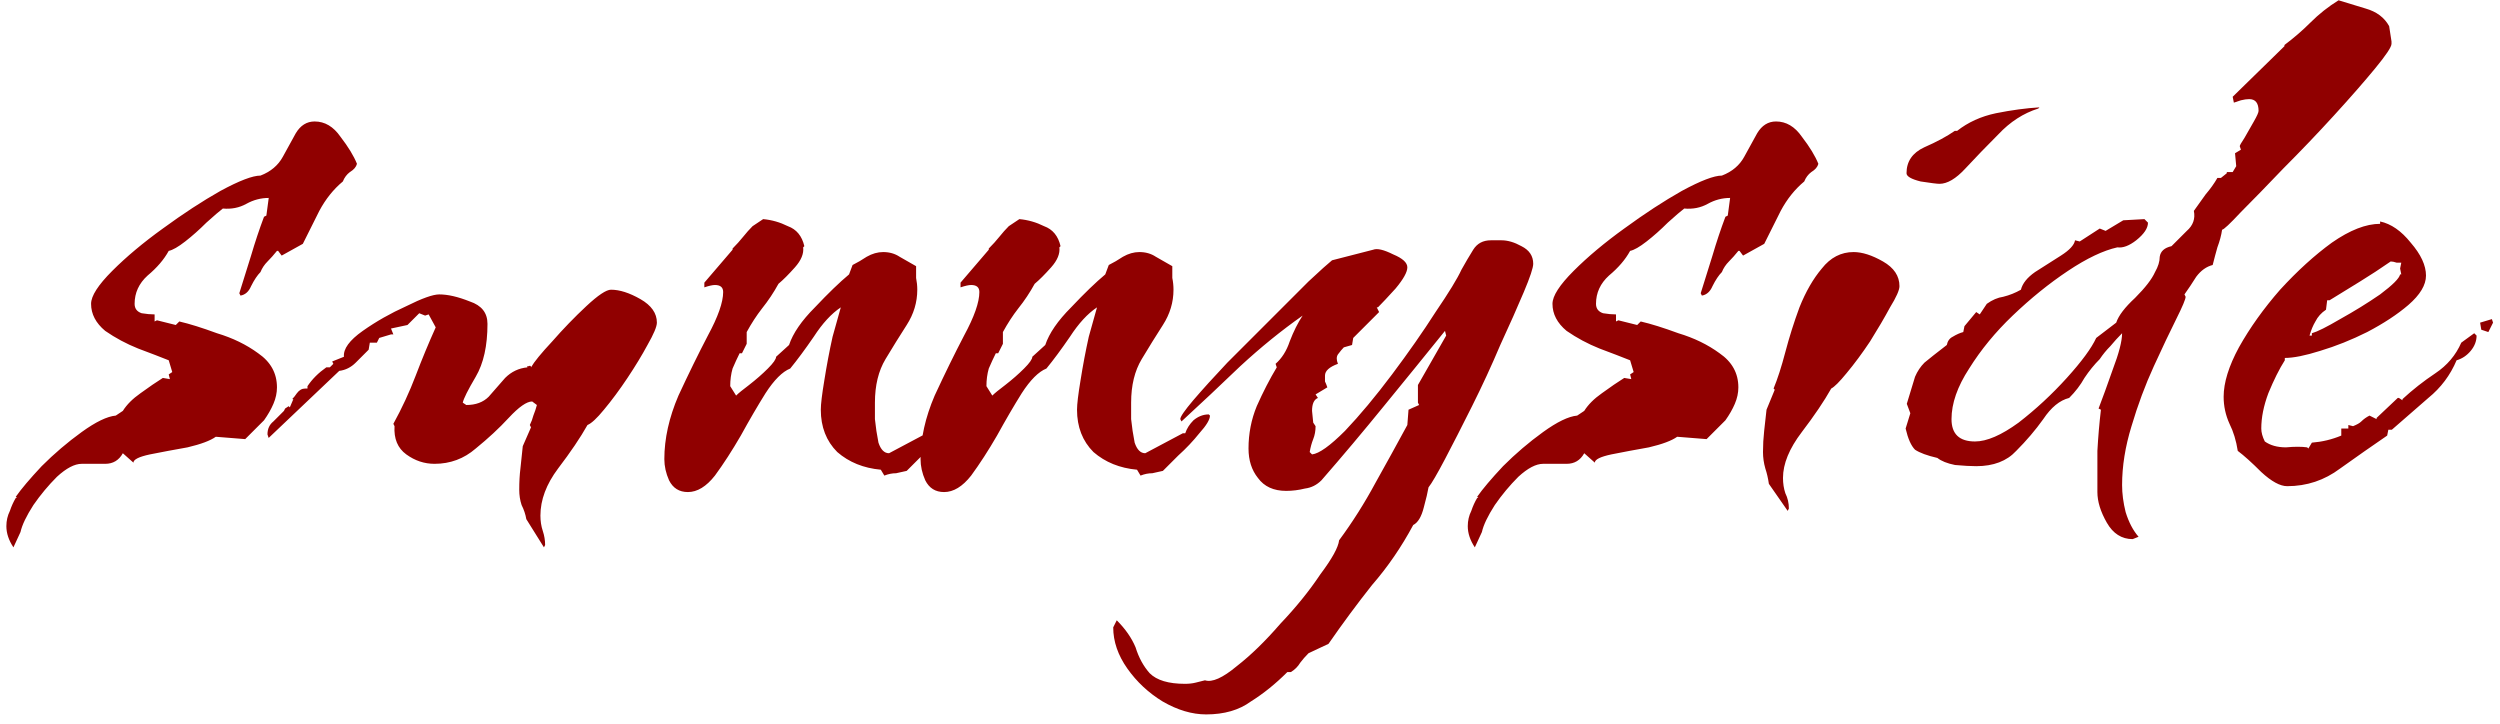
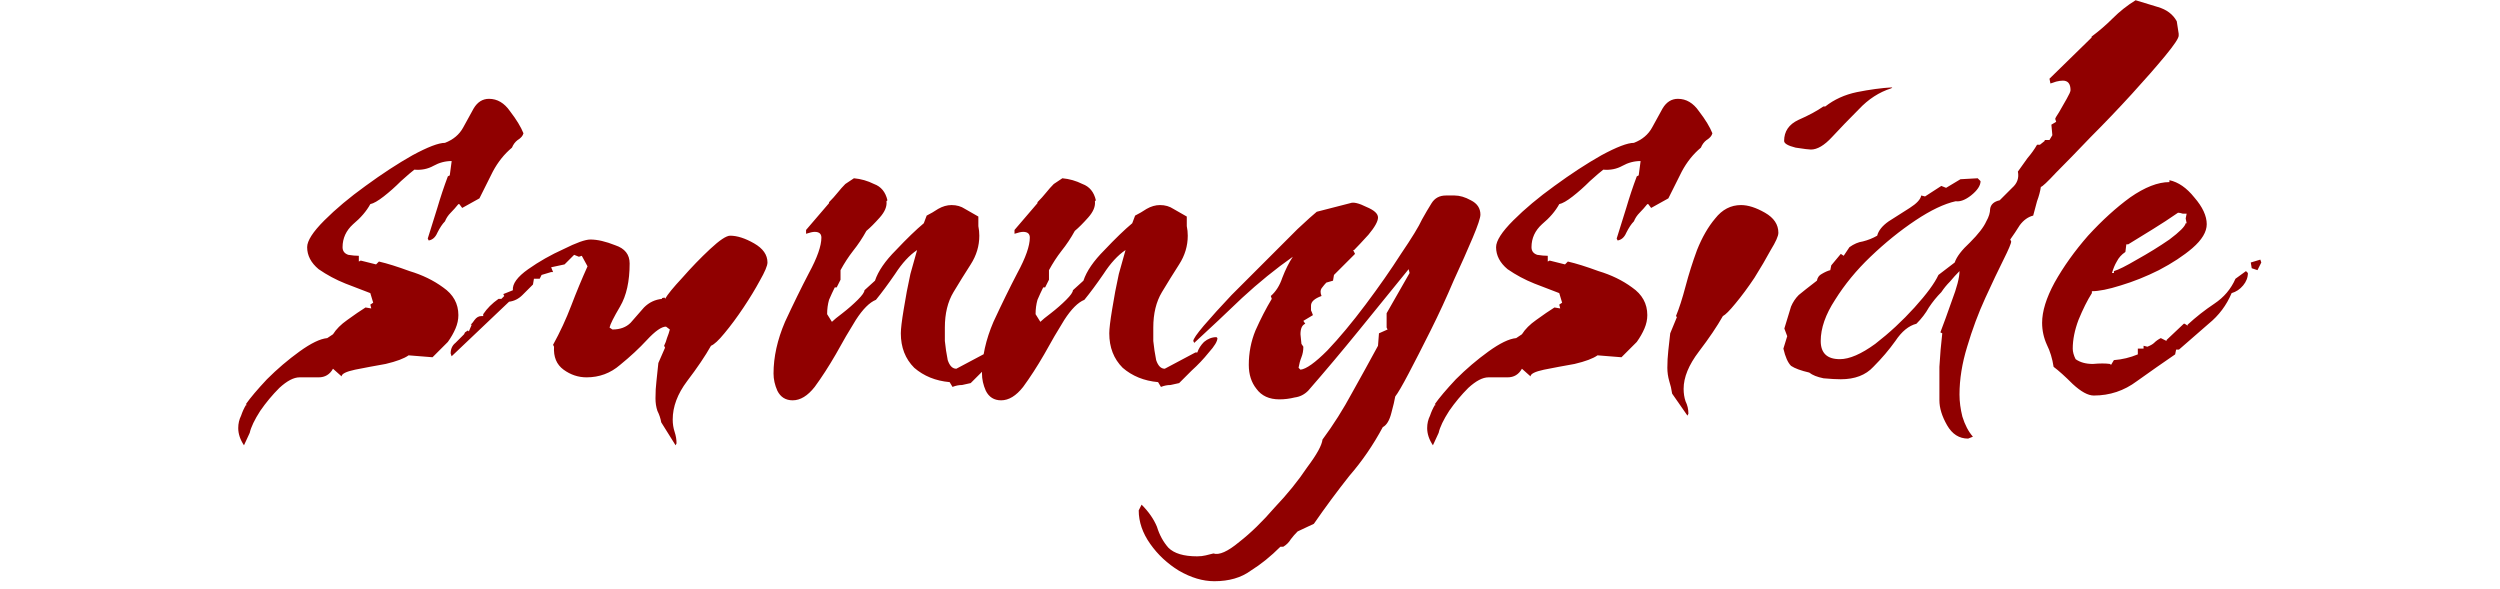
- <svg xmlns="http://www.w3.org/2000/svg" width="204" height="59" viewBox="0 0 204 59" fill="none">
+ <svg xmlns="http://www.w3.org/2000/svg" width="170" height="40" viewBox="0 0 204 59" fill="none">
  <path d="M1.096 44.664C0.712 44.088 0.52 43.512 0.52 42.936C0.52 42.488 0.616 42.072 0.808 41.688C0.936 41.304 1.096 40.952 1.288 40.632H1.384L1.288 40.536C1.736 39.896 2.44 39.064 3.4 38.04C4.424 37.016 5.512 36.088 6.664 35.256C7.816 34.424 8.744 33.976 9.448 33.912L10.024 33.528C10.344 33.016 10.824 32.536 11.464 32.088C12.168 31.576 12.776 31.16 13.288 30.84L13.864 30.936L13.768 30.552L14.056 30.36L13.768 29.4C13.128 29.144 12.296 28.824 11.272 28.44C10.312 28.056 9.416 27.576 8.584 27C7.816 26.36 7.432 25.624 7.432 24.792C7.432 24.152 8.008 23.256 9.16 22.104C10.312 20.952 11.688 19.8 13.288 18.648C14.952 17.432 16.52 16.408 17.992 15.576C19.528 14.744 20.616 14.328 21.256 14.328C22.088 14.008 22.696 13.496 23.08 12.792C23.464 12.088 23.816 11.448 24.136 10.872C24.52 10.232 25.032 9.912 25.672 9.912C26.504 9.912 27.208 10.328 27.784 11.16C28.424 11.992 28.872 12.728 29.128 13.368C29.064 13.624 28.872 13.848 28.552 14.04C28.296 14.232 28.104 14.488 27.976 14.808C27.208 15.448 26.568 16.248 26.056 17.208C25.608 18.104 25.16 19 24.712 19.896L22.984 20.856L22.696 20.472H22.6C22.344 20.792 22.088 21.08 21.832 21.336C21.576 21.592 21.384 21.88 21.256 22.2C21 22.456 20.744 22.84 20.488 23.352C20.296 23.8 20.008 24.056 19.624 24.12L19.528 23.928C19.848 22.904 20.168 21.88 20.488 20.856C20.808 19.768 21.16 18.712 21.544 17.688L21.736 17.592L21.928 16.152C21.288 16.152 20.68 16.312 20.104 16.632C19.528 16.952 18.888 17.08 18.184 17.016C17.928 17.208 17.48 17.592 16.84 18.168C16.264 18.744 15.688 19.256 15.112 19.704C14.536 20.152 14.088 20.408 13.768 20.472C13.384 21.176 12.808 21.848 12.04 22.488C11.336 23.128 10.984 23.896 10.984 24.792C10.984 25.176 11.176 25.432 11.56 25.56C11.944 25.624 12.296 25.656 12.616 25.656V26.232L12.808 26.136L14.344 26.52L14.632 26.232C15.464 26.424 16.488 26.744 17.704 27.192C18.984 27.576 20.104 28.12 21.064 28.824C22.088 29.528 22.6 30.456 22.6 31.608C22.6 32.056 22.504 32.504 22.312 32.952C22.12 33.4 21.864 33.848 21.544 34.296L20.008 35.832L17.608 35.64C17.16 35.96 16.392 36.248 15.304 36.504C14.216 36.696 13.192 36.888 12.232 37.08C11.336 37.272 10.888 37.496 10.888 37.752L10.024 36.984C9.704 37.56 9.224 37.848 8.584 37.848C7.944 37.848 7.304 37.848 6.664 37.848C6.088 37.848 5.416 38.2 4.648 38.904C3.944 39.608 3.304 40.376 2.728 41.208C2.152 42.104 1.8 42.84 1.672 43.416L1.096 44.664ZM44.386 44.664L42.946 42.36C42.882 41.976 42.754 41.592 42.562 41.208C42.434 40.824 42.37 40.408 42.37 39.96C42.37 39.32 42.402 38.744 42.466 38.232C42.53 37.656 42.594 37.048 42.658 36.408L43.33 34.872L43.234 34.68C43.362 34.424 43.458 34.168 43.522 33.912C43.65 33.592 43.746 33.304 43.81 33.048L43.426 32.76C42.978 32.76 42.338 33.208 41.506 34.104C40.738 34.936 39.842 35.768 38.818 36.6C37.858 37.432 36.738 37.848 35.458 37.848C34.626 37.848 33.858 37.592 33.154 37.08C32.45 36.568 32.13 35.8 32.194 34.776L32.098 34.584C32.802 33.304 33.41 31.992 33.922 30.648C34.434 29.304 34.978 27.992 35.554 26.712L34.978 25.656L34.69 25.752L34.21 25.56L33.25 26.52L31.906 26.808L32.098 27.288H31.906L30.946 27.576L30.754 27.96H30.178L30.082 28.536C29.762 28.856 29.41 29.208 29.026 29.592C28.642 29.976 28.194 30.2 27.682 30.264L21.922 35.736L21.826 35.448C21.826 35 21.986 34.648 22.306 34.392C22.626 34.072 22.914 33.784 23.17 33.528L23.266 33.336L23.554 33.144L23.65 33.24L23.938 32.568H23.842C23.97 32.44 24.098 32.28 24.226 32.088C24.418 31.832 24.642 31.704 24.898 31.704H25.09C25.09 31.704 25.09 31.64 25.09 31.512C25.474 30.936 25.986 30.424 26.626 29.976H26.914L27.202 29.688L27.106 29.496L28.066 29.112C28.002 28.472 28.514 27.768 29.602 27C30.69 26.232 31.874 25.56 33.154 24.984C34.434 24.344 35.33 24.024 35.842 24.024C36.546 24.024 37.378 24.216 38.338 24.6C39.298 24.92 39.778 25.528 39.778 26.424C39.778 28.216 39.458 29.656 38.818 30.744C38.178 31.832 37.826 32.536 37.762 32.856L38.05 33.048C38.818 33.048 39.426 32.824 39.874 32.376C40.322 31.864 40.77 31.352 41.218 30.84C41.73 30.328 42.338 30.04 43.042 29.976C42.978 29.912 43.01 29.88 43.138 29.88C43.266 29.816 43.33 29.848 43.33 29.976C43.586 29.528 44.162 28.824 45.058 27.864C45.954 26.84 46.882 25.88 47.842 24.984C48.802 24.088 49.474 23.64 49.858 23.64C50.562 23.64 51.362 23.896 52.258 24.408C53.154 24.92 53.602 25.56 53.602 26.328C53.602 26.648 53.346 27.256 52.834 28.152C52.386 28.984 51.842 29.88 51.202 30.84C50.562 31.8 49.922 32.664 49.282 33.432C48.706 34.136 48.258 34.552 47.938 34.68C47.362 35.704 46.562 36.888 45.538 38.232C44.578 39.512 44.098 40.792 44.098 42.072C44.098 42.52 44.162 42.936 44.29 43.32C44.418 43.704 44.482 44.088 44.482 44.472L44.386 44.664ZM56.13 40.152C55.426 40.152 54.914 39.832 54.594 39.192C54.338 38.616 54.21 38.04 54.21 37.464C54.21 35.8 54.594 34.072 55.362 32.28C56.194 30.488 56.994 28.856 57.762 27.384C58.594 25.848 59.01 24.664 59.01 23.832C59.01 23.448 58.786 23.256 58.338 23.256C58.146 23.256 57.858 23.32 57.474 23.448V23.064L59.778 20.376V20.28C60.098 19.96 60.386 19.64 60.642 19.32C60.898 19 61.154 18.712 61.41 18.456L62.274 17.88C62.978 17.944 63.65 18.136 64.29 18.456C64.994 18.712 65.442 19.256 65.634 20.088L65.538 20.184C65.602 20.696 65.378 21.24 64.866 21.816C64.354 22.392 63.906 22.84 63.522 23.16C63.138 23.864 62.69 24.536 62.178 25.176C61.73 25.752 61.314 26.392 60.93 27.096V28.056L60.546 28.824H60.354C60.162 29.208 59.97 29.624 59.778 30.072C59.65 30.52 59.586 31 59.586 31.512L60.066 32.28C60.258 32.088 60.61 31.8 61.122 31.416C61.698 30.968 62.21 30.52 62.658 30.072C63.106 29.624 63.33 29.304 63.33 29.112L64.386 28.152C64.706 27.192 65.41 26.168 66.498 25.08C67.586 23.928 68.514 23.032 69.282 22.392L69.57 21.624C69.954 21.432 70.338 21.208 70.722 20.952C71.17 20.696 71.618 20.568 72.066 20.568C72.578 20.568 73.026 20.696 73.41 20.952C73.858 21.208 74.306 21.464 74.754 21.72C74.754 21.976 74.754 22.296 74.754 22.68C74.818 23 74.85 23.32 74.85 23.64C74.85 24.664 74.562 25.624 73.986 26.52C73.41 27.416 72.834 28.344 72.258 29.304C71.682 30.264 71.394 31.448 71.394 32.856C71.394 33.048 71.394 33.496 71.394 34.2C71.458 34.84 71.554 35.48 71.682 36.12C71.874 36.696 72.162 36.984 72.546 36.984L75.618 35.352H75.81C75.938 34.968 76.162 34.616 76.482 34.296C76.866 33.976 77.282 33.816 77.73 33.816L77.826 33.912C77.826 34.232 77.538 34.712 76.962 35.352C76.45 35.992 75.874 36.6 75.234 37.176C74.658 37.752 74.242 38.168 73.986 38.424C73.73 38.488 73.442 38.552 73.122 38.616C72.802 38.616 72.482 38.68 72.162 38.808L71.874 38.328C70.466 38.2 69.282 37.72 68.322 36.888C67.426 35.992 66.978 34.84 66.978 33.432C66.978 32.984 67.074 32.184 67.266 31.032C67.458 29.816 67.682 28.632 67.938 27.48C68.258 26.328 68.482 25.528 68.61 25.08C67.842 25.592 67.106 26.392 66.402 27.48C65.698 28.504 65.058 29.368 64.482 30.072C63.842 30.328 63.17 31 62.466 32.088C61.826 33.112 61.154 34.264 60.45 35.544C59.746 36.76 59.042 37.848 58.338 38.808C57.634 39.704 56.898 40.152 56.13 40.152ZM77.037 40.152C76.332 40.152 75.82 39.832 75.501 39.192C75.245 38.616 75.117 38.04 75.117 37.464C75.117 35.8 75.501 34.072 76.269 32.28C77.1 30.488 77.9 28.856 78.668 27.384C79.501 25.848 79.916 24.664 79.916 23.832C79.916 23.448 79.692 23.256 79.245 23.256C79.052 23.256 78.764 23.32 78.38 23.448V23.064L80.684 20.376V20.28C81.004 19.96 81.293 19.64 81.549 19.32C81.805 19 82.061 18.712 82.317 18.456L83.18 17.88C83.885 17.944 84.556 18.136 85.197 18.456C85.9 18.712 86.349 19.256 86.54 20.088L86.445 20.184C86.508 20.696 86.284 21.24 85.772 21.816C85.26 22.392 84.812 22.84 84.428 23.16C84.044 23.864 83.597 24.536 83.085 25.176C82.636 25.752 82.221 26.392 81.837 27.096V28.056L81.453 28.824H81.26C81.069 29.208 80.876 29.624 80.684 30.072C80.556 30.52 80.493 31 80.493 31.512L80.972 32.28C81.165 32.088 81.516 31.8 82.028 31.416C82.605 30.968 83.117 30.52 83.564 30.072C84.013 29.624 84.237 29.304 84.237 29.112L85.293 28.152C85.612 27.192 86.317 26.168 87.404 25.08C88.493 23.928 89.421 23.032 90.189 22.392L90.477 21.624C90.861 21.432 91.245 21.208 91.629 20.952C92.076 20.696 92.525 20.568 92.972 20.568C93.484 20.568 93.933 20.696 94.317 20.952C94.764 21.208 95.213 21.464 95.66 21.72C95.66 21.976 95.66 22.296 95.66 22.68C95.725 23 95.757 23.32 95.757 23.64C95.757 24.664 95.469 25.624 94.892 26.52C94.317 27.416 93.74 28.344 93.165 29.304C92.588 30.264 92.3 31.448 92.3 32.856C92.3 33.048 92.3 33.496 92.3 34.2C92.365 34.84 92.46 35.48 92.588 36.12C92.781 36.696 93.069 36.984 93.453 36.984L96.525 35.352H96.716C96.844 34.968 97.069 34.616 97.388 34.296C97.772 33.976 98.189 33.816 98.636 33.816L98.733 33.912C98.733 34.232 98.445 34.712 97.868 35.352C97.356 35.992 96.781 36.6 96.141 37.176C95.564 37.752 95.148 38.168 94.892 38.424C94.636 38.488 94.349 38.552 94.028 38.616C93.709 38.616 93.388 38.68 93.069 38.808L92.781 38.328C91.373 38.2 90.189 37.72 89.228 36.888C88.332 35.992 87.885 34.84 87.885 33.432C87.885 32.984 87.981 32.184 88.172 31.032C88.365 29.816 88.588 28.632 88.844 27.48C89.165 26.328 89.388 25.528 89.516 25.08C88.749 25.592 88.013 26.392 87.308 27.48C86.605 28.504 85.965 29.368 85.388 30.072C84.749 30.328 84.076 31 83.373 32.088C82.733 33.112 82.061 34.264 81.356 35.544C80.653 36.76 79.948 37.848 79.245 38.808C78.54 39.704 77.805 40.152 77.037 40.152ZM98.423 58.296C97.271 58.296 96.087 57.944 94.871 57.24C93.719 56.536 92.759 55.64 91.991 54.552C91.223 53.464 90.839 52.344 90.839 51.192L91.127 50.616C91.831 51.32 92.343 52.056 92.663 52.824C92.919 53.656 93.303 54.36 93.815 54.936C94.391 55.512 95.351 55.8 96.695 55.8C97.015 55.8 97.303 55.768 97.559 55.704C97.815 55.64 98.071 55.576 98.327 55.512C98.903 55.704 99.767 55.32 100.919 54.36C102.071 53.464 103.255 52.312 104.471 50.904C105.751 49.56 106.839 48.216 107.735 46.872C108.695 45.592 109.207 44.664 109.271 44.088C110.359 42.616 111.351 41.048 112.247 39.384C113.143 37.784 114.007 36.216 114.839 34.68L114.935 33.432L115.799 33.048L115.703 32.856V31.416L118.007 27.384L117.911 27C116.311 28.984 114.647 31.032 112.919 33.144C111.255 35.192 109.559 37.208 107.831 39.192C107.447 39.576 106.999 39.8 106.487 39.864C105.975 39.992 105.463 40.056 104.951 40.056C103.927 40.056 103.159 39.704 102.647 39C102.135 38.36 101.879 37.56 101.879 36.6C101.879 35.384 102.103 34.232 102.551 33.144C103.063 31.992 103.607 30.936 104.183 29.976L104.087 29.688C104.599 29.24 104.983 28.632 105.239 27.864C105.559 27.032 105.911 26.328 106.295 25.752C104.567 26.968 102.871 28.344 101.207 29.88C99.607 31.416 98.007 32.92 96.407 34.392L96.311 34.2C96.311 34.008 96.663 33.496 97.367 32.664C98.135 31.768 99.063 30.744 100.151 29.592C101.303 28.44 102.455 27.288 103.607 26.136C104.823 24.92 105.879 23.864 106.775 22.968C107.735 22.072 108.375 21.496 108.695 21.24L112.055 20.376C112.375 20.248 112.919 20.376 113.687 20.76C114.455 21.08 114.839 21.432 114.839 21.816C114.839 22.2 114.519 22.776 113.879 23.544C113.239 24.248 112.759 24.76 112.439 25.08H112.343L112.535 25.464L110.423 27.576L110.327 28.152L109.655 28.344C109.527 28.472 109.367 28.664 109.175 28.92C109.047 29.112 109.047 29.368 109.175 29.688C108.471 29.944 108.119 30.264 108.119 30.648C108.119 30.776 108.119 30.936 108.119 31.128C108.183 31.256 108.247 31.416 108.311 31.608L107.351 32.184L107.543 32.472C107.223 32.6 107.063 32.952 107.063 33.528L107.159 34.488L107.351 34.776C107.351 35.16 107.287 35.512 107.159 35.832C107.031 36.152 106.935 36.504 106.871 36.888L107.063 37.08C107.639 37.016 108.535 36.376 109.751 35.16C110.967 33.88 112.247 32.344 113.591 30.552C114.935 28.76 116.119 27.064 117.143 25.464C118.231 23.864 118.935 22.712 119.255 22.008C119.575 21.432 119.895 20.888 120.215 20.376C120.535 19.864 121.015 19.608 121.655 19.608H122.519C123.031 19.608 123.575 19.768 124.151 20.088C124.791 20.408 125.111 20.888 125.111 21.528C125.111 21.848 124.855 22.616 124.343 23.832C123.831 25.048 123.191 26.488 122.423 28.152C121.719 29.816 120.951 31.48 120.119 33.144C119.287 34.808 118.551 36.248 117.911 37.464C117.271 38.68 116.823 39.448 116.567 39.768C116.503 40.152 116.375 40.696 116.183 41.4C115.991 42.168 115.703 42.648 115.319 42.84C114.359 44.632 113.239 46.264 111.959 47.736C110.743 49.272 109.559 50.872 108.407 52.536L106.775 53.304C106.519 53.56 106.295 53.816 106.103 54.072C105.911 54.392 105.655 54.648 105.335 54.84H105.047C104.087 55.8 103.095 56.6 102.071 57.24C101.111 57.944 99.895 58.296 98.423 58.296ZM120.346 44.664C119.962 44.088 119.77 43.512 119.77 42.936C119.77 42.488 119.866 42.072 120.058 41.688C120.186 41.304 120.346 40.952 120.538 40.632H120.634L120.538 40.536C120.986 39.896 121.69 39.064 122.65 38.04C123.674 37.016 124.762 36.088 125.914 35.256C127.066 34.424 127.994 33.976 128.698 33.912L129.274 33.528C129.594 33.016 130.074 32.536 130.714 32.088C131.418 31.576 132.026 31.16 132.538 30.84L133.114 30.936L133.018 30.552L133.306 30.36L133.018 29.4C132.378 29.144 131.546 28.824 130.522 28.44C129.562 28.056 128.666 27.576 127.834 27C127.066 26.36 126.682 25.624 126.682 24.792C126.682 24.152 127.258 23.256 128.41 22.104C129.562 20.952 130.938 19.8 132.538 18.648C134.202 17.432 135.77 16.408 137.242 15.576C138.778 14.744 139.866 14.328 140.506 14.328C141.338 14.008 141.946 13.496 142.33 12.792C142.714 12.088 143.066 11.448 143.386 10.872C143.77 10.232 144.282 9.912 144.922 9.912C145.754 9.912 146.458 10.328 147.034 11.16C147.674 11.992 148.122 12.728 148.378 13.368C148.314 13.624 148.122 13.848 147.802 14.04C147.546 14.232 147.354 14.488 147.226 14.808C146.458 15.448 145.818 16.248 145.306 17.208C144.858 18.104 144.41 19 143.962 19.896L142.234 20.856L141.946 20.472H141.85C141.594 20.792 141.338 21.08 141.082 21.336C140.826 21.592 140.634 21.88 140.506 22.2C140.25 22.456 139.994 22.84 139.738 23.352C139.546 23.8 139.258 24.056 138.874 24.12L138.778 23.928C139.098 22.904 139.418 21.88 139.738 20.856C140.058 19.768 140.41 18.712 140.794 17.688L140.986 17.592L141.178 16.152C140.538 16.152 139.93 16.312 139.354 16.632C138.778 16.952 138.138 17.08 137.434 17.016C137.178 17.208 136.73 17.592 136.09 18.168C135.514 18.744 134.938 19.256 134.362 19.704C133.786 20.152 133.338 20.408 133.018 20.472C132.634 21.176 132.058 21.848 131.29 22.488C130.586 23.128 130.234 23.896 130.234 24.792C130.234 25.176 130.426 25.432 130.81 25.56C131.194 25.624 131.546 25.656 131.866 25.656V26.232L132.058 26.136L133.594 26.52L133.882 26.232C134.714 26.424 135.738 26.744 136.954 27.192C138.234 27.576 139.354 28.12 140.314 28.824C141.338 29.528 141.85 30.456 141.85 31.608C141.85 32.056 141.754 32.504 141.562 32.952C141.37 33.4 141.114 33.848 140.794 34.296L139.258 35.832L136.858 35.64C136.41 35.96 135.642 36.248 134.554 36.504C133.466 36.696 132.442 36.888 131.482 37.08C130.586 37.272 130.138 37.496 130.138 37.752L129.274 36.984C128.954 37.56 128.474 37.848 127.834 37.848C127.194 37.848 126.554 37.848 125.914 37.848C125.338 37.848 124.666 38.2 123.898 38.904C123.194 39.608 122.554 40.376 121.978 41.208C121.402 42.104 121.05 42.84 120.922 43.416L120.346 44.664ZM158.26 15C158.068 15 157.556 14.936 156.724 14.808C155.956 14.616 155.572 14.392 155.572 14.136C155.572 13.176 156.052 12.472 157.012 12.024C158.036 11.576 158.868 11.128 159.508 10.68H159.7C160.596 9.976 161.652 9.496 162.868 9.24C164.148 8.984 165.332 8.824 166.42 8.76L166.324 8.856C165.108 9.24 164.02 9.944 163.06 10.968C162.1 11.928 161.204 12.856 160.372 13.752C159.604 14.584 158.9 15 158.26 15ZM145.876 41.688L144.34 39.48C144.276 39.032 144.18 38.616 144.052 38.232C143.924 37.784 143.86 37.336 143.86 36.888C143.86 36.312 143.892 35.736 143.956 35.16C144.02 34.584 144.084 34.008 144.148 33.432L144.82 31.8L144.724 31.704C145.044 30.936 145.364 29.944 145.684 28.728C146.004 27.512 146.388 26.296 146.836 25.08C147.348 23.8 147.956 22.744 148.66 21.912C149.364 21.016 150.228 20.568 151.252 20.568C151.956 20.568 152.756 20.824 153.652 21.336C154.548 21.848 154.996 22.52 154.996 23.352C154.996 23.672 154.74 24.248 154.228 25.08C153.78 25.912 153.236 26.84 152.596 27.864C151.956 28.824 151.316 29.688 150.676 30.456C150.1 31.16 149.684 31.576 149.428 31.704C148.852 32.728 148.052 33.912 147.028 35.256C146.004 36.6 145.492 37.848 145.492 39C145.492 39.448 145.556 39.864 145.684 40.248C145.876 40.632 145.972 41.048 145.972 41.496L145.876 41.688ZM174.027 43.992C173.131 43.992 172.427 43.544 171.915 42.648C171.403 41.752 171.147 40.92 171.147 40.152C171.147 39 171.147 37.88 171.147 36.792C171.211 35.64 171.307 34.52 171.435 33.432L171.243 33.336C171.563 32.504 171.947 31.448 172.395 30.168C172.907 28.824 173.163 27.832 173.163 27.192C172.843 27.512 172.523 27.864 172.203 28.248C171.883 28.568 171.595 28.92 171.339 29.304C170.891 29.752 170.475 30.264 170.091 30.84C169.771 31.416 169.355 31.96 168.843 32.472C168.075 32.664 167.371 33.24 166.731 34.2C166.091 35.096 165.355 35.96 164.523 36.792C163.755 37.624 162.667 38.04 161.259 38.04C160.811 38.04 160.235 38.008 159.531 37.944C158.891 37.816 158.411 37.624 158.091 37.368C157.259 37.176 156.651 36.952 156.267 36.696C155.947 36.376 155.691 35.8 155.499 34.968L155.883 33.72L155.595 32.952C155.915 31.928 156.139 31.192 156.267 30.744C156.459 30.296 156.715 29.912 157.035 29.592C157.419 29.272 158.027 28.792 158.859 28.152C158.923 27.832 159.083 27.608 159.339 27.48C159.659 27.288 159.947 27.16 160.203 27.096L160.299 26.616L161.259 25.464L161.547 25.656L162.123 24.792C162.571 24.472 163.019 24.28 163.467 24.216C163.979 24.088 164.459 23.896 164.907 23.64C165.035 23.128 165.419 22.648 166.059 22.2C166.763 21.752 167.467 21.304 168.171 20.856C168.875 20.408 169.259 19.992 169.323 19.608L169.707 19.704L171.339 18.648L171.819 18.84L173.259 17.976L174.987 17.88L175.275 18.168C175.275 18.616 174.955 19.096 174.315 19.608C173.739 20.056 173.227 20.248 172.779 20.184C171.627 20.44 170.283 21.08 168.747 22.104C167.211 23.128 165.707 24.344 164.234 25.752C162.827 27.096 161.643 28.536 160.683 30.072C159.723 31.544 159.243 32.92 159.243 34.2C159.243 35.416 159.883 36.024 161.163 36.024C162.123 36.024 163.307 35.512 164.715 34.488C166.123 33.4 167.435 32.184 168.651 30.84C169.867 29.496 170.667 28.408 171.051 27.576L172.683 26.328C172.875 25.752 173.387 25.08 174.219 24.312C175.051 23.48 175.595 22.776 175.851 22.2C176.107 21.752 176.234 21.336 176.234 20.952C176.299 20.504 176.619 20.216 177.195 20.088C177.579 19.704 177.995 19.288 178.443 18.84C178.955 18.392 179.147 17.848 179.019 17.208C179.339 16.76 179.659 16.312 179.979 15.864C180.363 15.416 180.683 14.968 180.939 14.52H181.227L181.707 14.136V14.04H182.187L182.475 13.56L182.379 12.504L182.859 12.216L182.763 11.928C182.763 11.864 182.891 11.64 183.147 11.256C183.403 10.808 183.659 10.36 183.915 9.912C184.171 9.464 184.299 9.176 184.299 9.048C184.299 8.408 184.043 8.088 183.531 8.088C183.339 8.088 183.115 8.12 182.859 8.184C182.667 8.248 182.475 8.312 182.283 8.376L182.187 7.896L186.411 3.768V3.672C187.179 3.096 187.883 2.488 188.523 1.848C189.227 1.144 189.995 0.536 190.827 0.024C191.467 0.216 192.203 0.44 193.035 0.696C193.931 0.952 194.571 1.432 194.955 2.136L195.147 3.384V3.576C195.147 3.832 194.699 4.504 193.803 5.592C192.907 6.68 191.787 7.96 190.443 9.432C189.099 10.904 187.723 12.344 186.315 13.752C184.971 15.16 183.819 16.344 182.859 17.304C181.963 18.264 181.451 18.744 181.323 18.744C181.259 19.192 181.131 19.672 180.939 20.184C180.811 20.632 180.683 21.112 180.555 21.624C180.043 21.752 179.595 22.072 179.211 22.584C178.891 23.096 178.571 23.576 178.251 24.024L178.347 24.216C178.347 24.408 178.091 25.016 177.579 26.04C177.067 27.064 176.459 28.344 175.755 29.88C175.051 31.416 174.443 33.048 173.931 34.776C173.419 36.44 173.163 38.04 173.163 39.576C173.163 40.28 173.259 41.016 173.451 41.784C173.707 42.616 174.059 43.288 174.507 43.8L174.027 43.992ZM186.633 39.672C186.057 39.672 185.353 39.288 184.521 38.52C183.753 37.752 183.113 37.176 182.601 36.792C182.473 35.96 182.249 35.224 181.929 34.584C181.609 33.88 181.449 33.144 181.449 32.376C181.449 31.224 181.865 29.88 182.697 28.344C183.593 26.744 184.713 25.176 186.057 23.64C187.465 22.104 188.873 20.824 190.281 19.8C191.753 18.776 193.065 18.264 194.217 18.264V18.072C195.113 18.264 195.945 18.84 196.713 19.8C197.545 20.76 197.961 21.656 197.961 22.488C197.961 23.256 197.481 24.056 196.521 24.888C195.625 25.656 194.505 26.392 193.161 27.096C191.881 27.736 190.601 28.248 189.321 28.632C188.105 29.016 187.145 29.208 186.441 29.208V29.4C185.993 30.104 185.545 31 185.097 32.088C184.713 33.112 184.521 34.072 184.521 34.968C184.521 35.288 184.617 35.64 184.809 36.024C185.257 36.344 185.833 36.504 186.537 36.504C187.241 36.44 187.817 36.44 188.265 36.504L188.361 36.6L188.649 36.12C189.481 36.056 190.281 35.864 191.049 35.544V34.968H191.625V34.68L192.009 34.776C192.329 34.648 192.553 34.52 192.681 34.392C192.873 34.2 193.097 34.04 193.353 33.912L193.929 34.2V34.104L195.657 32.472H195.753L196.041 32.664V32.568C196.873 31.8 197.769 31.096 198.729 30.456C199.689 29.816 200.393 28.984 200.841 27.96L201.897 27.192L202.089 27.384C202.089 27.832 201.929 28.248 201.609 28.632C201.289 29.016 200.905 29.272 200.457 29.4C199.945 30.616 199.177 31.64 198.153 32.472C197.193 33.304 196.201 34.168 195.177 35.064H194.889L194.793 35.544C193.577 36.376 192.297 37.272 190.953 38.232C189.673 39.192 188.233 39.672 186.633 39.672ZM188.457 27.384H188.649V27.192C189.097 27.064 189.865 26.68 190.953 26.04C192.105 25.4 193.193 24.728 194.217 24.024C195.241 23.256 195.785 22.712 195.849 22.392H195.945L195.849 21.912L195.945 21.432C195.881 21.432 195.753 21.432 195.561 21.432C195.369 21.368 195.209 21.336 195.081 21.336C194.249 21.912 193.417 22.456 192.585 22.968C191.753 23.48 190.921 23.992 190.089 24.504H189.897L189.801 25.272C189.417 25.528 189.129 25.848 188.937 26.232C188.745 26.552 188.585 26.936 188.457 27.384ZM203.049 27.096L202.473 26.904L202.377 26.328L203.337 26.04L203.433 26.328L203.049 27.096Z" fill="#900000" />
</svg>
